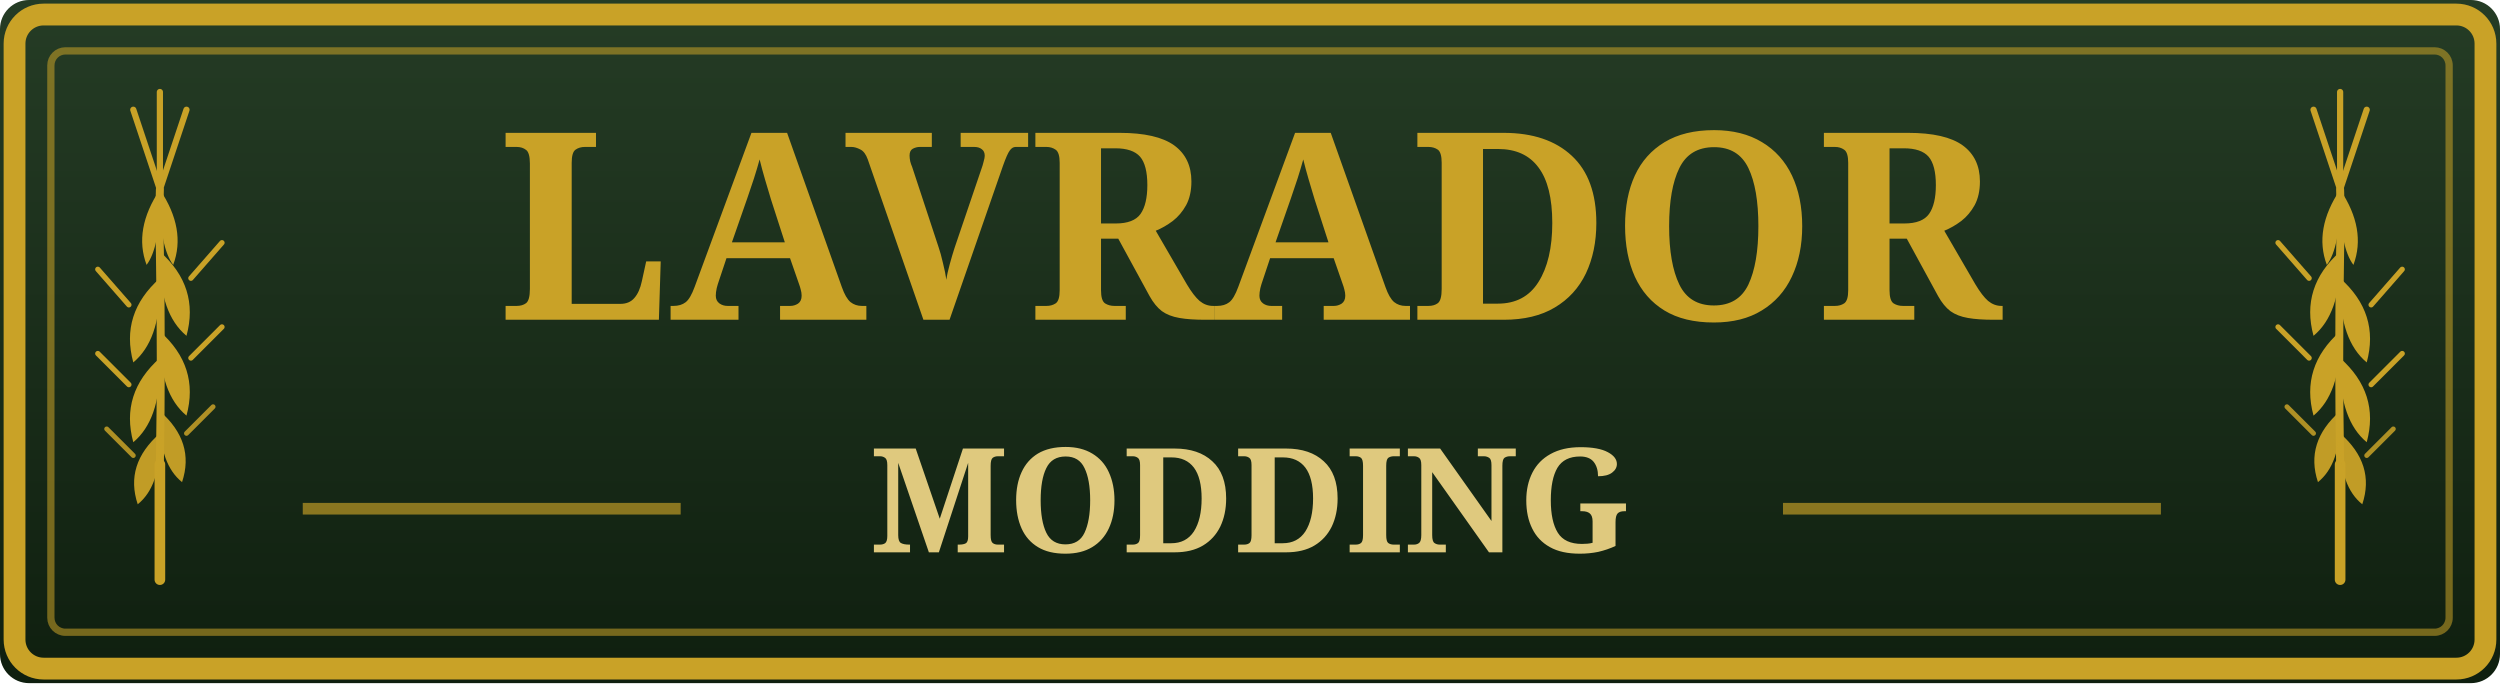
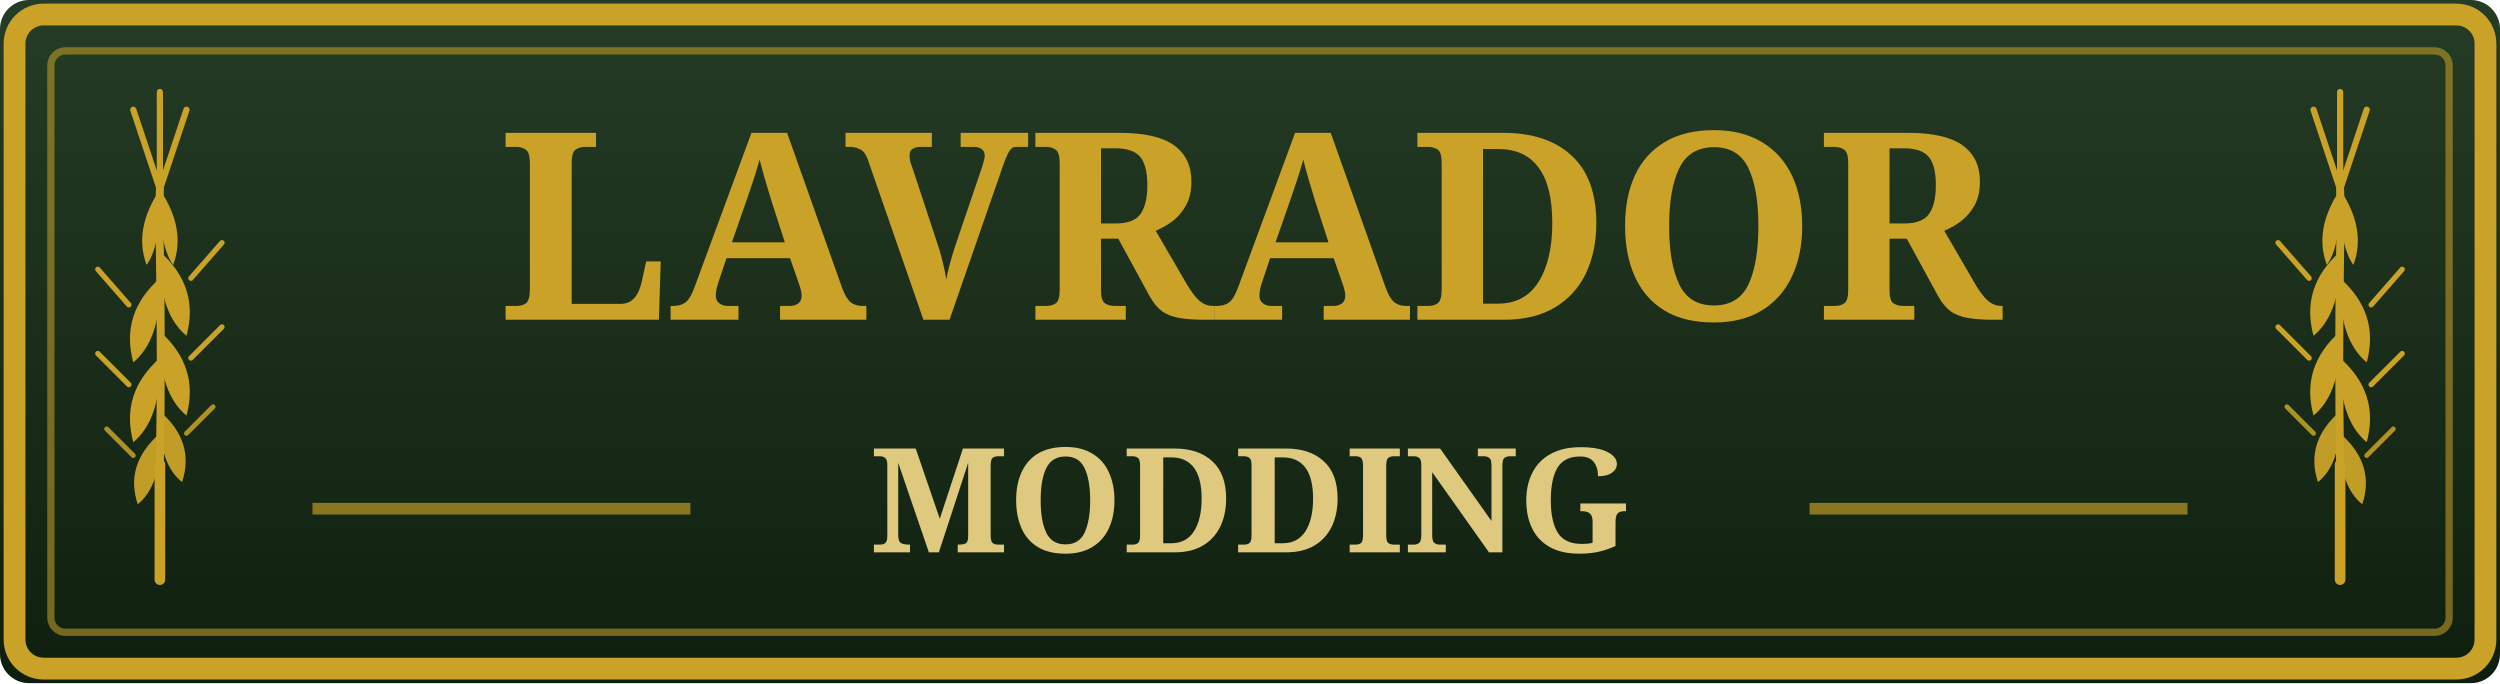
<svg xmlns="http://www.w3.org/2000/svg" width="172" height="47" viewBox="0 0 172 47">
  <defs>
    <linearGradient id="bg" x1="0" y1="0" x2="0" y2="1">
      <stop offset="0%" stop-color="#253c25" />
      <stop offset="100%" stop-color="#0f1f0f" />
    </linearGradient>
    <symbol id="wheat-head" viewBox="0 0 36 96" overflow="visible">
      <path d="M18 96 Q18 84 18 70" fill="none" stroke="#C9A227" stroke-width="2.4" stroke-linecap="round" />
      <path d="M18 70 Q18.4 46 18 22 Q17.8 14 18 8" fill="none" stroke="#C9A227" stroke-width="1.8" stroke-linecap="round" />
      <g stroke="#C9A227" stroke-width="1.4" stroke-linecap="round" fill="none">
        <path d="M18 8 L12 -10" />
        <path d="M18 6 L18 -14" />
        <path d="M18 8 L24 -10" />
      </g>
      <g>
        <path d="M18 8 Q12 17 15 25 Q18 21 18 10 Z" fill="#C9A227" />
        <path d="M18 8 Q24 17 21 25 Q18 21 18 10 Z" fill="#C9A227" />
      </g>
      <g>
        <path d="M18 22 Q27 30 24 41 Q18 36 18 24 Z" fill="#C9A227" />
        <path d="M25 28 L32 20" stroke="#C9A227" stroke-width="1.2" stroke-linecap="round" fill="none" />
      </g>
      <g>
        <path d="M18 28 Q9 36 12 47 Q18 42 18 30 Z" fill="#C9A227" />
        <path d="M11 34 L4 26" stroke="#C9A227" stroke-width="1.2" stroke-linecap="round" fill="none" />
      </g>
      <g>
        <path d="M18 40 Q27 48 24 59 Q18 54 18 42 Z" fill="#C9A227" />
        <path d="M25 46 L32 39" stroke="#C9A227" stroke-width="1.2" stroke-linecap="round" fill="none" />
      </g>
      <g>
        <path d="M18 46 Q9 54 12 65 Q18 60 18 48 Z" fill="#C9A227" />
        <path d="M11 52 L4 45" stroke="#C9A227" stroke-width="1.2" stroke-linecap="round" fill="none" />
      </g>
      <g>
        <path d="M18 58 Q26 65 23 74 Q18 70 18 60 Z" fill="#C9A227" opacity="0.95" />
        <path d="M24 63 L30 57" stroke="#C9A227" stroke-width="1.1" stroke-linecap="round" fill="none" opacity="0.85" />
      </g>
      <g>
        <path d="M18 63 Q10 70 13 79 Q18 75 18 65 Z" fill="#C9A227" opacity="0.95" />
        <path d="M12 68 L6 62" stroke="#C9A227" stroke-width="1.1" stroke-linecap="round" fill="none" opacity="0.85" />
      </g>
    </symbol>
  </defs>
  <rect width="172" height="47" fill="url(#bg)" rx="2" />
  <rect x="1" y="1" width="170" height="45" fill="none" stroke="#C9A227" stroke-width="1.5" rx="2" />
  <rect x="3.5" y="3.5" width="165" height="40" fill="none" stroke="#C9A227" stroke-width="0.5" rx="1" opacity="0.55" />
  <use href="#wheat-head" x="5.51" y="10.6" width="10.98" height="29.28" />
  <g transform="translate(172,0) scale(-1,1)">
    <use href="#wheat-head" x="5.51" y="10.6" width="10.98" height="29.28" />
  </g>
  <text x="86" y="22" font-family="'Cinzel','Trajan Pro',Georgia,serif" font-size="18" font-weight="900" fill="#C9A227" text-anchor="middle" font-kerning="normal" style="font-feature-settings: 'kern' 1">LAVRADOR</text>
-   <line x1="20.83" y1="35" x2="46.83" y2="35" stroke="#C9A227" stroke-width="0.8" opacity="0.65" />
-   <line x1="122.67" y1="35" x2="148.67" y2="35" stroke="#C9A227" stroke-width="0.8" opacity="0.65" />
+   <line x1="21.5" y1="35" x2="47.5" y2="35" stroke="#C9A227" stroke-width="0.8" opacity="0.65" />
+   <line x1="124.5" y1="35" x2="150.5" y2="35" stroke="#C9A227" stroke-width="0.8" opacity="0.65" />
  <text x="86" y="38" font-family="'Cinzel',Georgia,serif" font-size="10" font-weight="700" fill="#DFC97E" text-anchor="middle" textLength="68" lengthAdjust="spacing">MODDING</text>
</svg>
